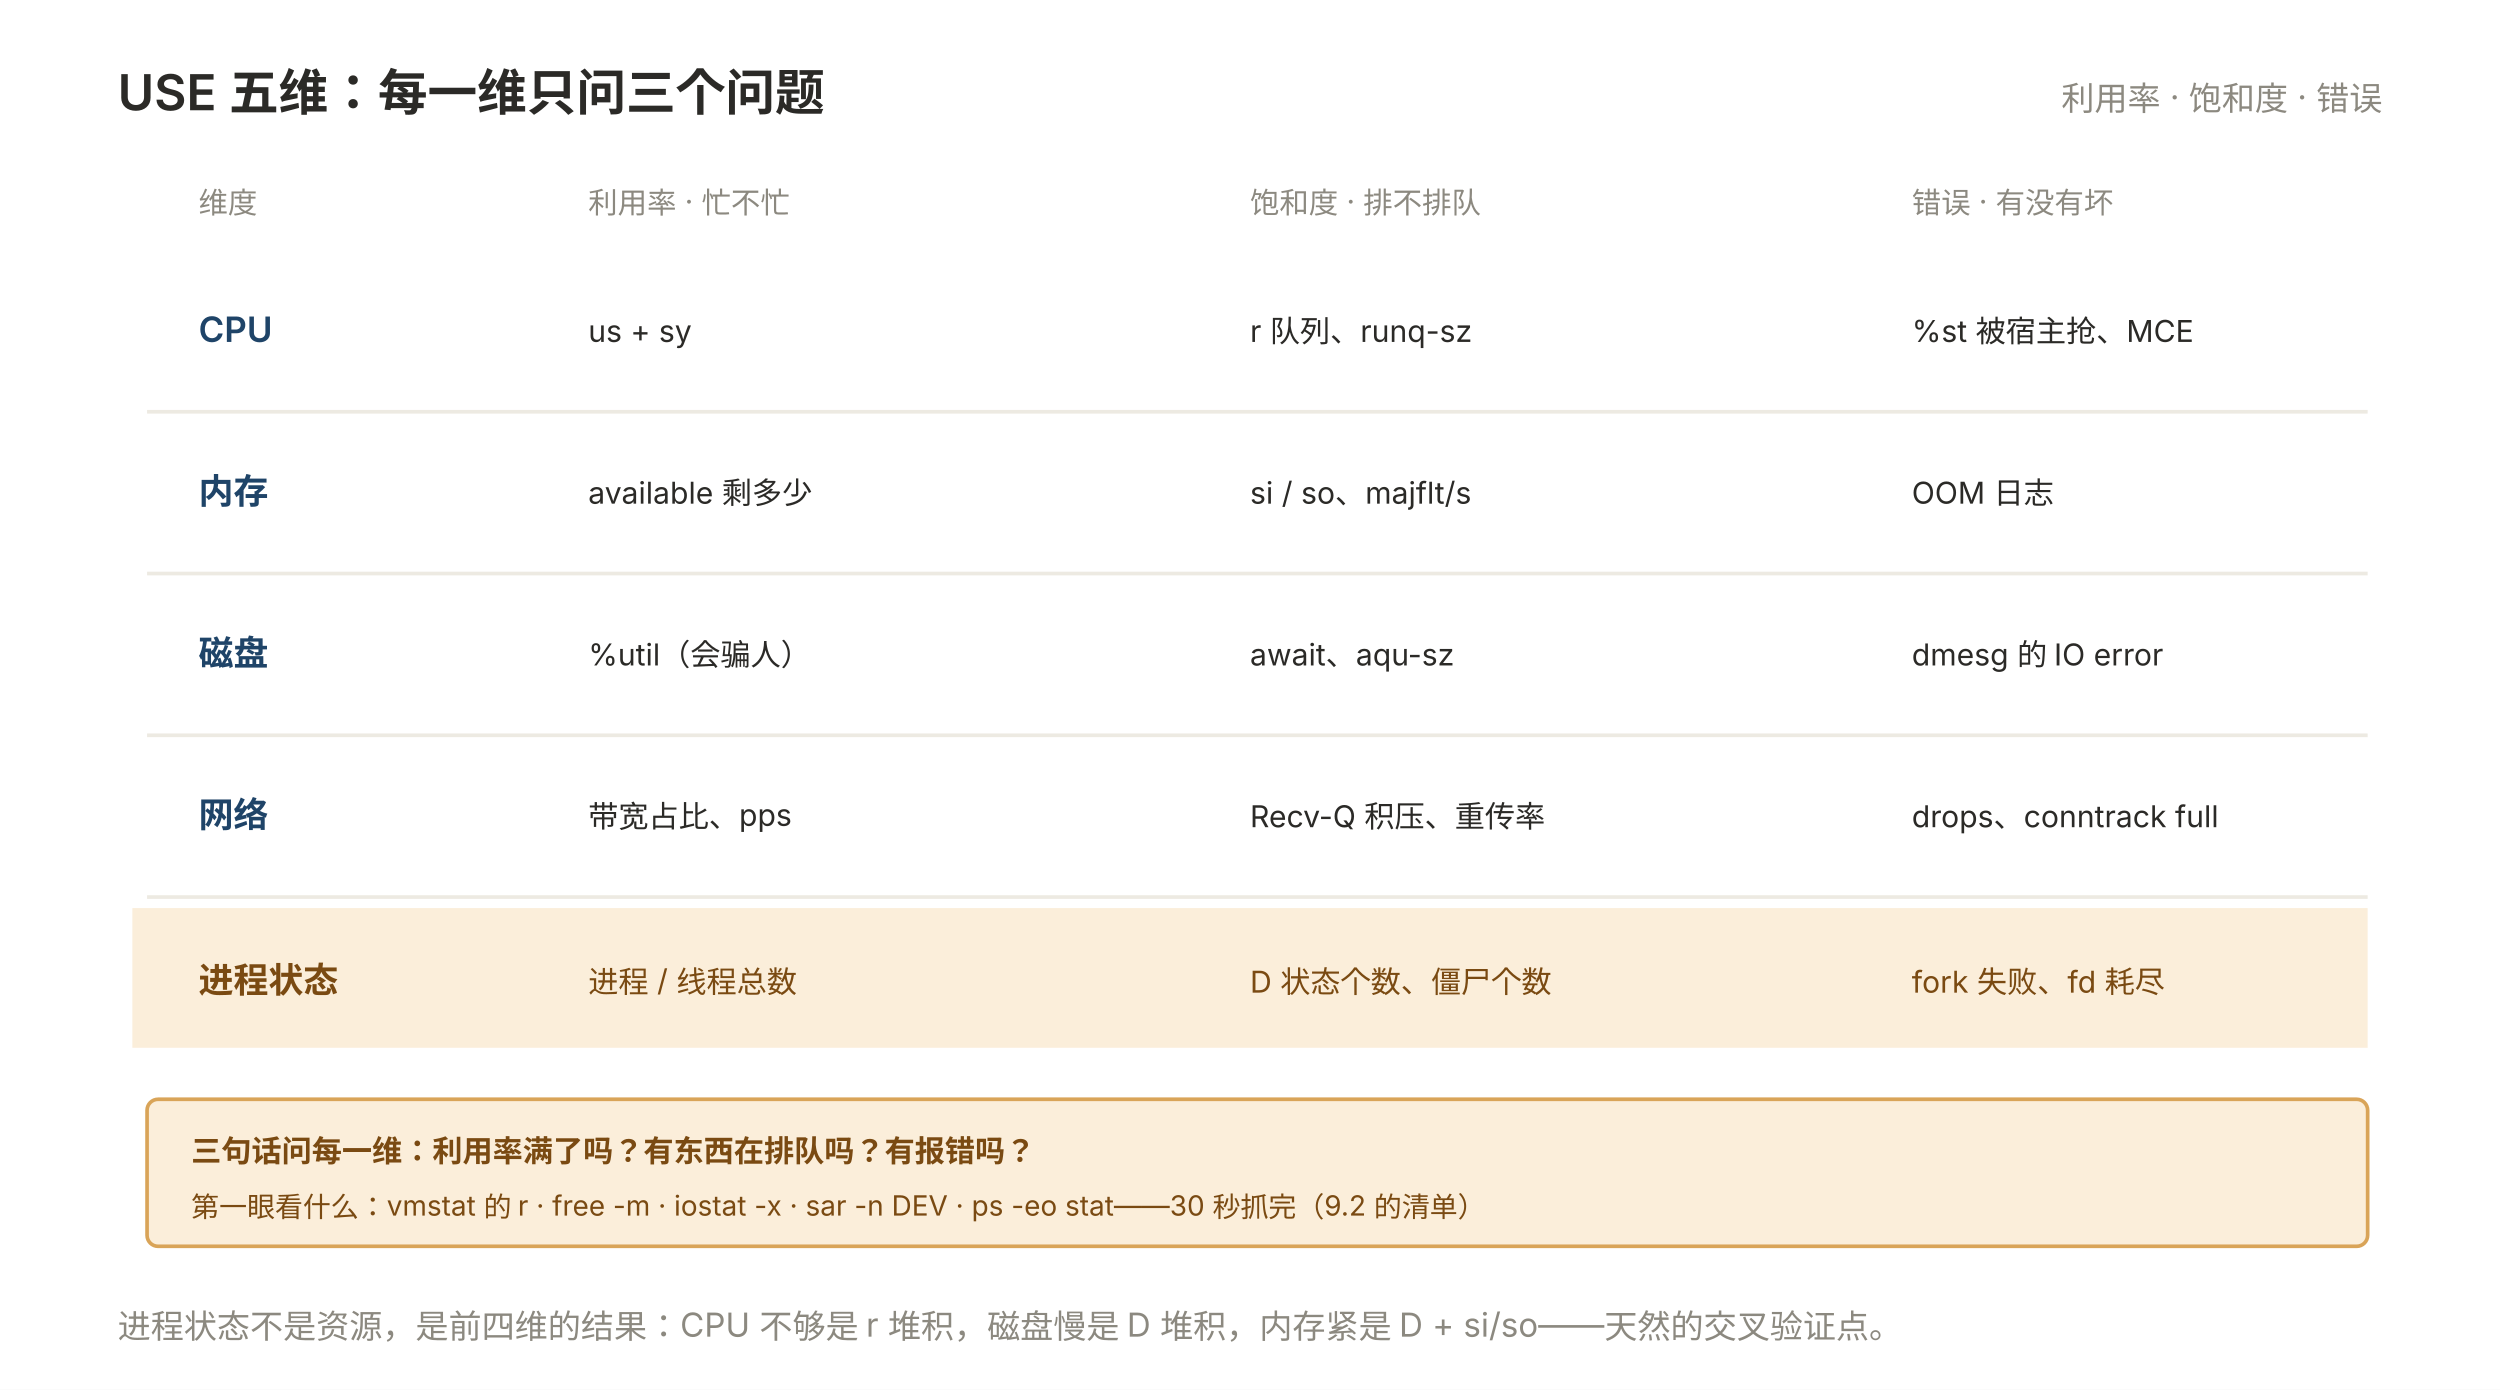
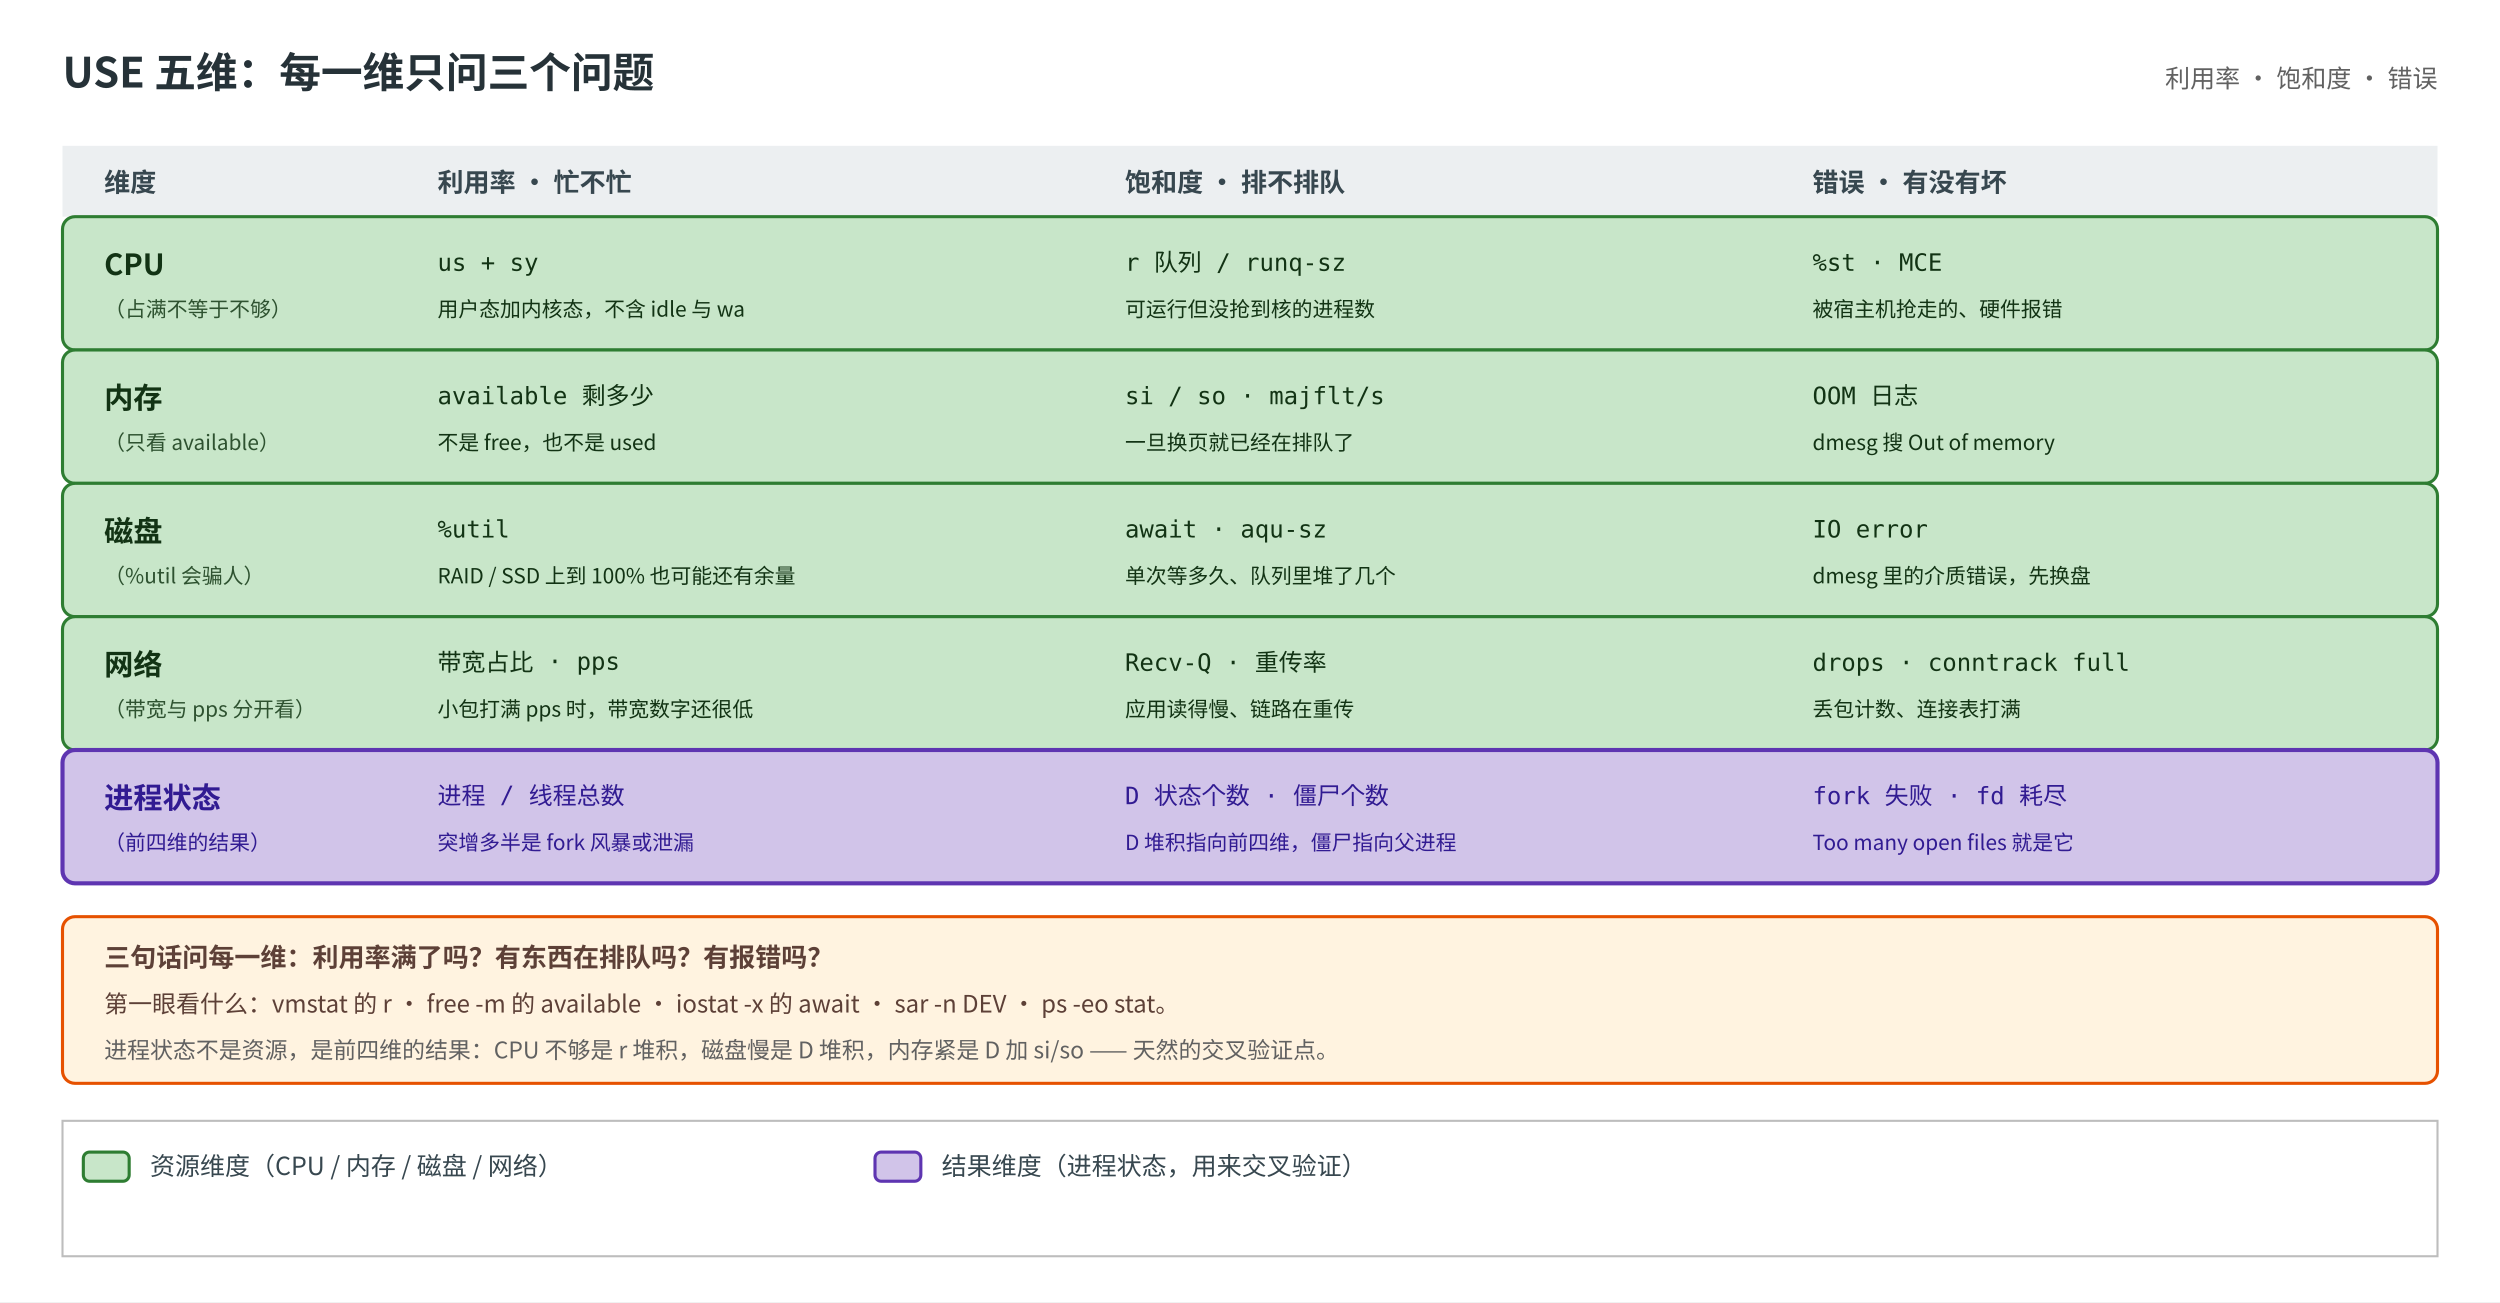
- <svg xmlns="http://www.w3.org/2000/svg" viewBox="0 0 1200 667.06" width="1200" height="667.06" font-family="-apple-system, 'Segoe UI', 'Microsoft YaHei', 'PingFang SC', sans-serif">
-   <g transform="scale(1.764706)">
-     <rect width="680" height="378" fill="#FFFFFF" />
-     <text x="32" y="30" font-size="13.5" font-weight="600" fill="#2B2A27">USE 五维：每一维只问三个问题</text>
-     <text x="648" y="30" font-size="9" fill="#8C8980" text-anchor="end">利用率 · 饱和度 · 错误</text>
-     <text x="54" y="58" font-size="8" fill="#8C8980">维度</text>
-     <text x="160" y="58" font-size="8" fill="#8C8980">利用率 · 忙不忙</text>
-     <text x="340" y="58" font-size="8" fill="#8C8980">饱和度 · 排不排队</text>
-     <text x="520" y="58" font-size="8" fill="#8C8980">错误 · 有没有坏</text>
-     <text x="54" y="93" font-size="9.5" font-weight="600" fill="#1F4468">CPU</text>
-     <text x="160" y="93" font-size="8.2" fill="#2B2A27">us + sy</text>
-     <text x="340" y="93" font-size="8.2" fill="#2B2A27">r 队列、runq-sz</text>
-     <text x="520" y="93" font-size="8.2" fill="#2B2A27">%st 被宿主抢、MCE</text>
-     <line x1="40" y1="112" x2="644" y2="112" stroke="#EDEAE2" stroke-width="1" />
-     <text x="54" y="137" font-size="9.5" font-weight="600" fill="#1F4468">内存</text>
-     <text x="160" y="137" font-size="8.2" fill="#2B2A27">available 剩多少</text>
-     <text x="340" y="137" font-size="8.2" fill="#2B2A27">si / so、majflt/s</text>
-     <text x="520" y="137" font-size="8.2" fill="#2B2A27">OOM 日志</text>
-     <line x1="40" y1="156" x2="644" y2="156" stroke="#EDEAE2" stroke-width="1" />
-     <text x="54" y="181" font-size="9.5" font-weight="600" fill="#1F4468">磁盘</text>
-     <text x="160" y="181" font-size="8.2" fill="#2B2A27">%util（会骗人）</text>
-     <text x="340" y="181" font-size="8.2" fill="#2B2A27">await、aqu-sz</text>
-     <text x="520" y="181" font-size="8.2" fill="#2B2A27">dmesg 的 IO error</text>
-     <line x1="40" y1="200" x2="644" y2="200" stroke="#EDEAE2" stroke-width="1" />
-     <text x="54" y="225" font-size="9.5" font-weight="600" fill="#1F4468">网络</text>
-     <text x="160" y="225" font-size="8.2" fill="#2B2A27">带宽占比、pps</text>
-     <text x="340" y="225" font-size="8.2" fill="#2B2A27">Recv-Q 积压、重传率</text>
-     <text x="520" y="225" font-size="8.2" fill="#2B2A27">drops、conntrack full</text>
-     <line x1="40" y1="244" x2="644" y2="244" stroke="#EDEAE2" stroke-width="1" />
-     <rect x="36" y="247" width="608" height="38" fill="#FBEEDA" />
-     <text x="54" y="270" font-size="9.5" font-weight="600" fill="#7A4A12">进程状态</text>
-     <text x="160" y="270" font-size="8.2" fill="#7A4A12">进程 / 线程总数</text>
-     <text x="340" y="270" font-size="8.2" fill="#7A4A12">D 状态个数、僵尸个数</text>
-     <text x="520" y="270" font-size="8.2" fill="#7A4A12">fork 失败、fd 耗尽</text>
-     <rect x="40" y="299" width="604" height="40" rx="3" fill="#FBEEDA" stroke="#D9A458" stroke-width="1" />
-     <text x="52" y="316" font-size="8.2" font-weight="600" fill="#7A4A12">三句话问每一维：利用率满了吗？有东西在排队吗？有报错吗？</text>
-     <text x="52" y="331" font-size="7.6" fill="#7A4A12">第一眼看什么：vmstat 的 r · free -m · iostat -x · sar -n DEV · ps -eo stat——30 秒抓完（9.2 的清单）</text>
-     <text x="32" y="364" font-size="9" fill="#8C8980">进程状态不是资源，是前四维的结果：CPU 不够是 r 堆积，磁盘慢是 D 堆积，内存紧是 D + si/so——天然的交叉验证点。</text>
-   </g>
+ <svg xmlns="http://www.w3.org/2000/svg" viewBox="0 0 1200 625" font-family="'Microsoft YaHei','PingFang SC','Noto Sans CJK SC',sans-serif">
+   <rect x="0" y="0" width="1200" height="625" fill="#ffffff" />
+   <text x="30" y="42" font-size="20" font-weight="bold" fill="#263238">USE 五维：每一维只问三个问题</text>
+   <text x="1170" y="42" font-size="12" fill="#616161" text-anchor="end">利用率 · 饱和度 · 错误</text>
+   <rect x="30" y="70" width="1140" height="34" fill="#eceff1" />
+   <text x="50" y="92" font-size="12.5" font-weight="bold" fill="#37474f">维度</text>
+   <text x="210" y="92" font-size="12.5" font-weight="bold" fill="#37474f">利用率 · 忙不忙</text>
+   <text x="540" y="92" font-size="12.5" font-weight="bold" fill="#37474f">饱和度 · 排不排队</text>
+   <text x="870" y="92" font-size="12.5" font-weight="bold" fill="#37474f">错误 · 有没有坏</text>
+   <rect x="30" y="104" width="1140" height="64" rx="6" fill="#c8e6c9" stroke="#2e7d32" stroke-width="1.5" />
+   <text x="50" y="132" font-size="14" font-weight="bold" fill="#123314">CPU</text>
+   <text x="50" y="152" font-size="10" fill="#2e5230">（占满不等于不够）</text>
+   <text x="210" y="130" font-size="11.5" fill="#123314" font-family="ui-monospace,Menlo,Consolas,monospace">us + sy</text>
+   <text x="210" y="152" font-size="10" fill="#123314">用户态加内核态，不含 idle 与 wa</text>
+   <text x="540" y="130" font-size="11.5" fill="#123314" font-family="ui-monospace,Menlo,Consolas,monospace">r 队列 / runq-sz</text>
+   <text x="540" y="152" font-size="10" fill="#123314">可运行但没抢到核的进程数</text>
+   <text x="870" y="130" font-size="11.5" fill="#123314" font-family="ui-monospace,Menlo,Consolas,monospace">%st · MCE</text>
+   <text x="870" y="152" font-size="10" fill="#123314">被宿主机抢走的、硬件报错</text>
+   <rect x="30" y="168" width="1140" height="64" rx="6" fill="#c8e6c9" stroke="#2e7d32" stroke-width="1.5" />
+   <text x="50" y="196" font-size="14" font-weight="bold" fill="#123314">内存</text>
+   <text x="50" y="216" font-size="10" fill="#2e5230">（只看 available）</text>
+   <text x="210" y="194" font-size="11.5" fill="#123314" font-family="ui-monospace,Menlo,Consolas,monospace">available 剩多少</text>
+   <text x="210" y="216" font-size="10" fill="#123314">不是 free，也不是 used</text>
+   <text x="540" y="194" font-size="11.5" fill="#123314" font-family="ui-monospace,Menlo,Consolas,monospace">si / so · majflt/s</text>
+   <text x="540" y="216" font-size="10" fill="#123314">一旦换页就已经在排队了</text>
+   <text x="870" y="194" font-size="11.5" fill="#123314" font-family="ui-monospace,Menlo,Consolas,monospace">OOM 日志</text>
+   <text x="870" y="216" font-size="10" fill="#123314">dmesg 搜 Out of memory</text>
+   <rect x="30" y="232" width="1140" height="64" rx="6" fill="#c8e6c9" stroke="#2e7d32" stroke-width="1.5" />
+   <text x="50" y="260" font-size="14" font-weight="bold" fill="#123314">磁盘</text>
+   <text x="50" y="280" font-size="10" fill="#2e5230">（%util 会骗人）</text>
+   <text x="210" y="258" font-size="11.5" fill="#123314" font-family="ui-monospace,Menlo,Consolas,monospace">%util</text>
+   <text x="210" y="280" font-size="10" fill="#123314">RAID / SSD 上到 100% 也可能还有余量</text>
+   <text x="540" y="258" font-size="11.5" fill="#123314" font-family="ui-monospace,Menlo,Consolas,monospace">await · aqu-sz</text>
+   <text x="540" y="280" font-size="10" fill="#123314">单次等多久、队列里堆了几个</text>
+   <text x="870" y="258" font-size="11.5" fill="#123314" font-family="ui-monospace,Menlo,Consolas,monospace">IO error</text>
+   <text x="870" y="280" font-size="10" fill="#123314">dmesg 里的介质错误，先换盘</text>
+   <rect x="30" y="296" width="1140" height="64" rx="6" fill="#c8e6c9" stroke="#2e7d32" stroke-width="1.5" />
+   <text x="50" y="324" font-size="14" font-weight="bold" fill="#123314">网络</text>
+   <text x="50" y="344" font-size="10" fill="#2e5230">（带宽与 pps 分开看）</text>
+   <text x="210" y="322" font-size="11.5" fill="#123314" font-family="ui-monospace,Menlo,Consolas,monospace">带宽占比 · pps</text>
+   <text x="210" y="344" font-size="10" fill="#123314">小包打满 pps 时，带宽数字还很低</text>
+   <text x="540" y="322" font-size="11.5" fill="#123314" font-family="ui-monospace,Menlo,Consolas,monospace">Recv-Q · 重传率</text>
+   <text x="540" y="344" font-size="10" fill="#123314">应用读得慢、链路在重传</text>
+   <text x="870" y="322" font-size="11.5" fill="#123314" font-family="ui-monospace,Menlo,Consolas,monospace">drops · conntrack full</text>
+   <text x="870" y="344" font-size="10" fill="#123314">丢包计数、连接表打满</text>
+   <rect x="30" y="360" width="1140" height="64" rx="6" fill="#d1c4e9" stroke="#5e35b1" stroke-width="2" />
+   <text x="50" y="388" font-size="14" font-weight="bold" fill="#311b92">进程状态</text>
+   <text x="50" y="408" font-size="10" fill="#311b92">（前四维的结果）</text>
+   <text x="210" y="386" font-size="11.5" fill="#311b92" font-family="ui-monospace,Menlo,Consolas,monospace">进程 / 线程总数</text>
+   <text x="210" y="408" font-size="10" fill="#311b92">突增多半是 fork 风暴或泄漏</text>
+   <text x="540" y="386" font-size="11.5" fill="#311b92" font-family="ui-monospace,Menlo,Consolas,monospace">D 状态个数 · 僵尸个数</text>
+   <text x="540" y="408" font-size="10" fill="#311b92">D 堆积指向前四维，僵尸指向父进程</text>
+   <text x="870" y="386" font-size="11.5" fill="#311b92" font-family="ui-monospace,Menlo,Consolas,monospace">fork 失败 · fd 耗尽</text>
+   <text x="870" y="408" font-size="10" fill="#311b92">Too many open files 就是它</text>
+   <rect x="30" y="440" width="1140" height="80" rx="6" fill="#fff3e0" stroke="#e65100" stroke-width="1.5" />
+   <text x="50" y="464" font-size="12.5" font-weight="bold" fill="#5d4037">三句话问每一维：利用率满了吗？有东西在排队吗？有报错吗？</text>
+   <text x="50" y="486" font-size="11.5" fill="#5d4037">第一眼看什么：vmstat 的 r · free -m 的 available · iostat -x 的 await · sar -n DEV · ps -eo stat。</text>
+   <text x="50" y="508" font-size="11" fill="#616161">进程状态不是资源，是前四维的结果：CPU 不够是 r 堆积，磁盘慢是 D 堆积，内存紧是 D 加 si/so —— 天然的交叉验证点。</text>
+   <rect x="30" y="538" width="1140" height="65" fill="#ffffff" stroke="#bdbdbd" stroke-width="1" />
+   <rect x="40" y="553" width="22" height="14" rx="3" fill="#c8e6c9" stroke="#2e7d32" stroke-width="1.5" />
+   <text x="72" y="564" font-size="12" fill="#37474f">资源维度（CPU / 内存 / 磁盘 / 网络）</text>
+   <rect x="420" y="553" width="22" height="14" rx="3" fill="#d1c4e9" stroke="#5e35b1" stroke-width="1.5" />
+   <text x="452" y="564" font-size="12" fill="#37474f">结果维度（进程状态，用来交叉验证）</text>
</svg>
